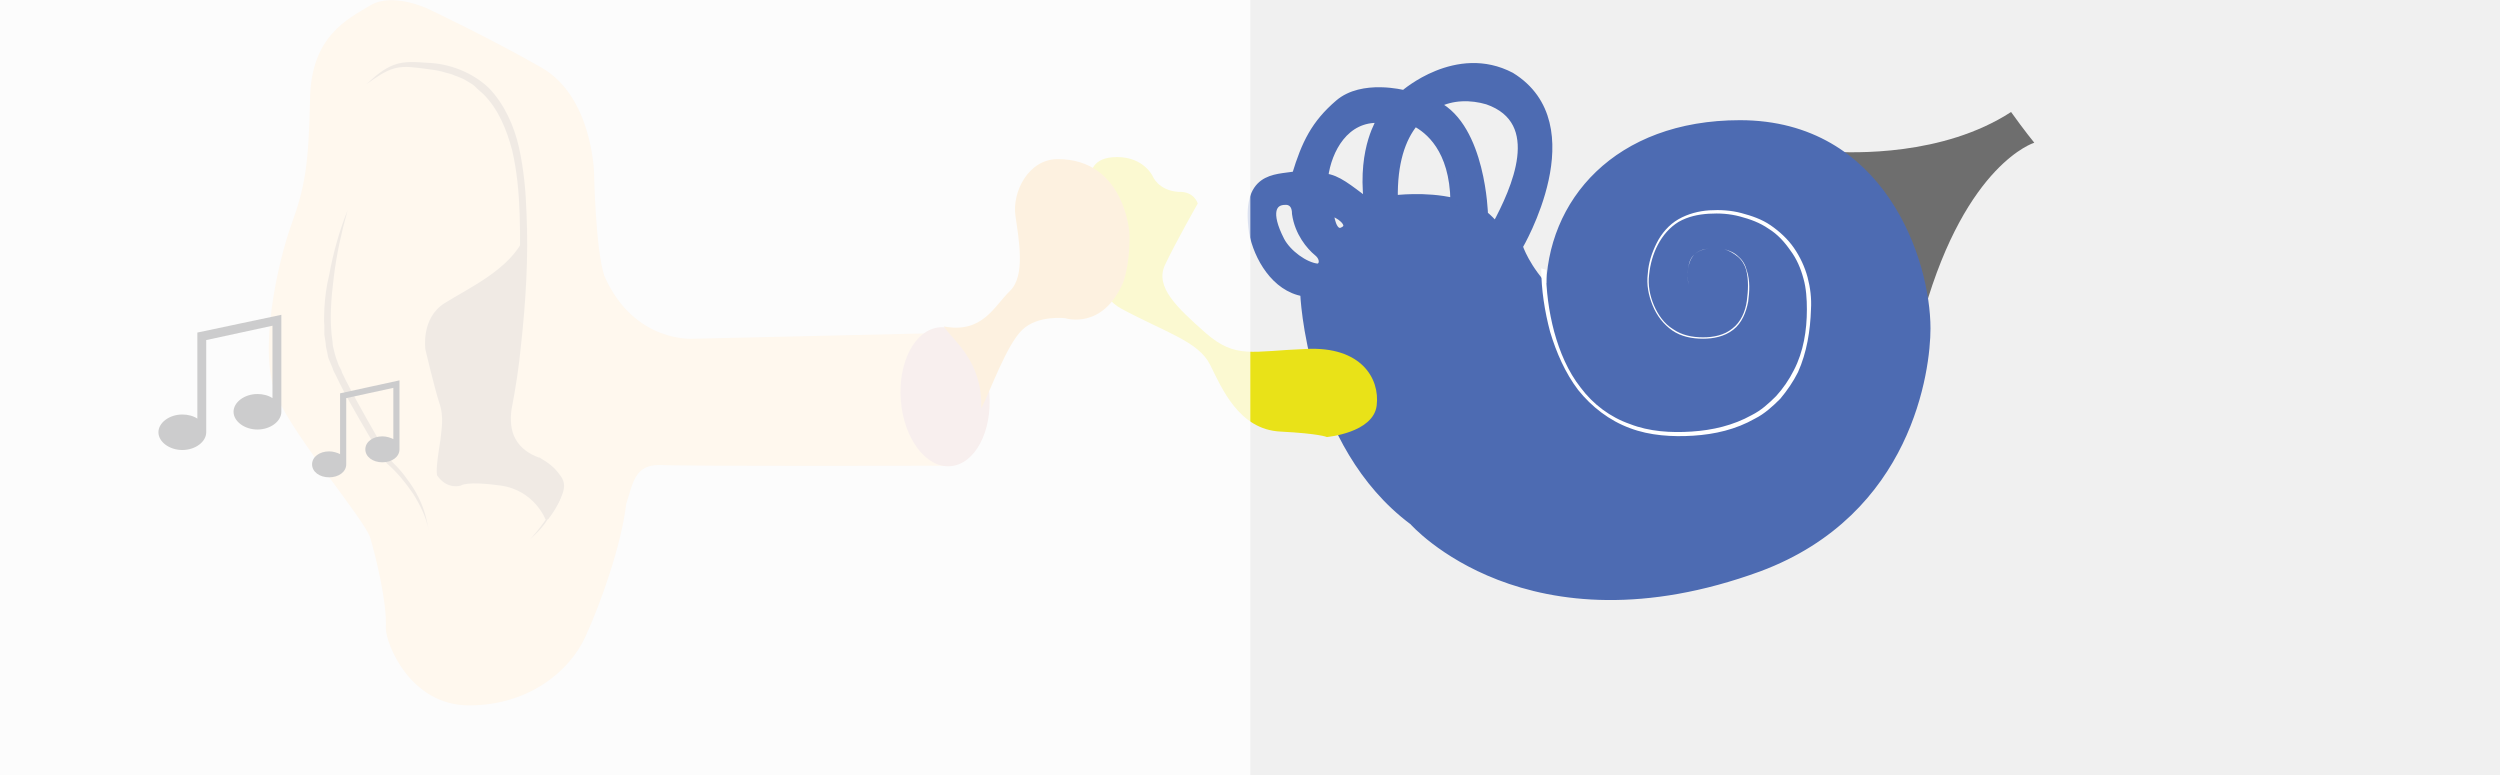
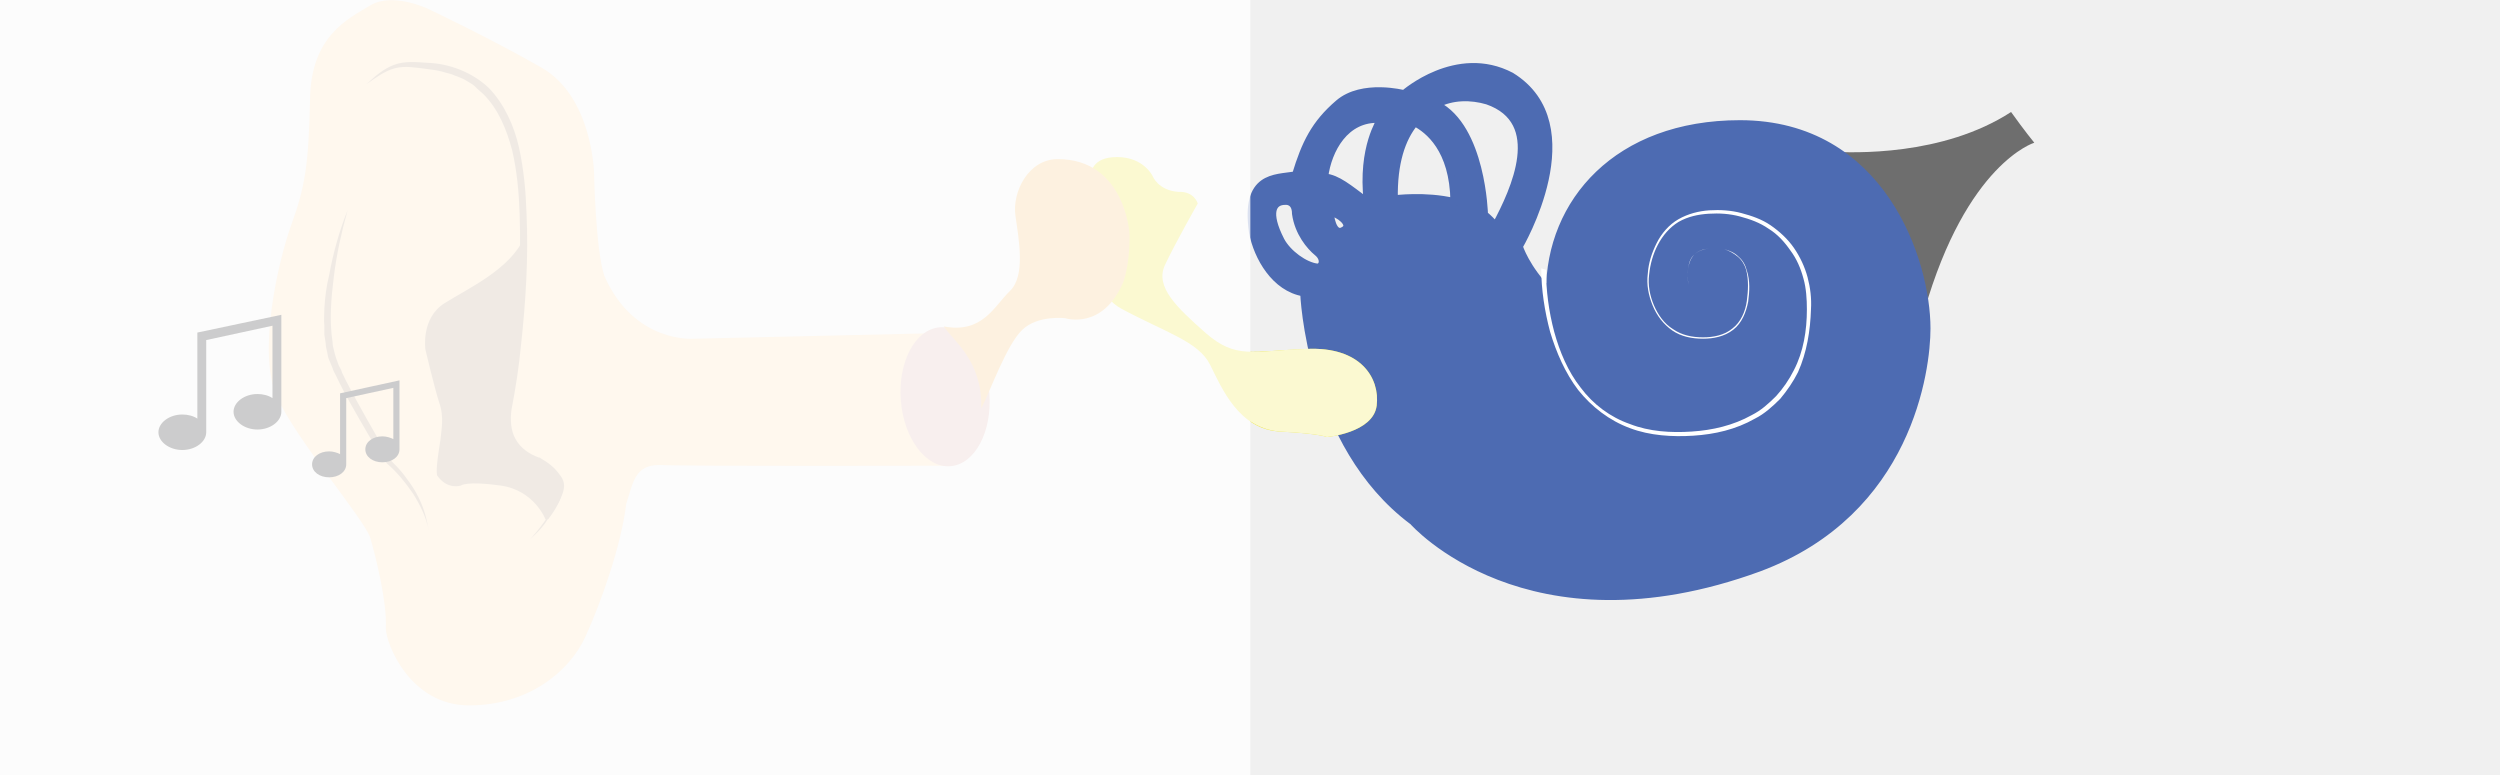
<svg xmlns="http://www.w3.org/2000/svg" version="1.1" id="Ebene_1" x="0px" y="0px" viewBox="0 0 366.1 113.4" style="enable-background:new 0 0 366.1 113.4;" xml:space="preserve">
  <style type="text/css">
	.st0{fill:#6E6E6E;}
	.st1{fill:#FDDAAC;}
	.st2{fill:#4D6BB2;stroke:#4D6BB2;stroke-miterlimit:10;}
	.st3{fill:#E9E218;}
	.st4{fill:#DBAFAA;}
	.st5{fill:#F7BB63;}
	.st6{fill:#B29879;}
	.st7{fill:#FFFFFF;}
	.st8{fill:#020203;}
- 	.st9{opacity:0.8;fill:#FFFFFF;enable-background:new    ;}
+ 	.st9{opacity:0.8;fill:#FFFFFF;}
</style>
  <g id="Ebene_3">
</g>
  <path class="st0" d="M294.5,16.4c-10,6.5-23.2,6-26.5,5.8c8.9,5.4,12.8,15.8,13.7,23.2l0.1,0.1c6.2-21.6,16.1-24.6,16.1-24.6  S296.5,19.2,294.5,16.4z" />
  <path class="st1" d="M136.6,48.8l-34.9,0.8c0,0-8.8,0.8-13.2-9.2c-1.3-4-1.5-15-1.5-15s-0.2-11.2-7.7-15.5S62.7,1.3,62.7,1.3  s-5.2-2.5-8.5-0.5s-8.7,4.5-8.8,13.8c-0.2,9.3-0.7,12.7-2.7,18.2s-5,18.8-2.2,25.2c2.8,6.3,12.8,18,13.7,20.7  c0.8,2.7,2.5,9.5,2.3,13.3c0,2.2,3.5,11.3,12.2,11.3s14.7-5,17-10s5.3-13.5,6-19.5c1-3,1.2-5.8,5-5.7c3.8,0.2,42.5,0.1,42.5,0.1  L136.6,48.8z" />
  <path class="st2" d="M254.8,18.1c-18,0-27.9,11.5-27.9,24.6c-3.4-3.4-4.4-6.6-4.4-6.6s10.5-17.8-1.2-25c-8-4.2-15.7,2.6-15.7,2.6  s-6.1-1.6-9.6,1.4s-4.9,5.9-6.3,10.5c-3,0.5-7.5,0-6.3,8.4c0.7,3.7,3.3,8.2,7.5,8.9c0,0,0.8,22.2,16,33.5c0,0,16.8,19.2,50.7,6.8  c22-8.2,24.6-29.1,24.6-35.1C282.2,38.2,275.6,18.1,254.8,18.1z M192.9,39.1c-1.8-0.2-4.3-2-5.3-3.9c-2.1-4.1-1.2-5.7,0.6-5.7  c0,0,1.5-0.2,1.5,1.8c0.4,2.8,2.1,4.8,3.2,5.7C194,37.9,193.7,39.1,192.9,39.1z M196.9,33.6c-1.8,1.3-2.1-2.5-2.1-2.5  C196,31.3,198,32.8,196.9,33.6z M200.2,29.5c-2.7-2-4.3-3.4-6.2-3.6c0.5-3.9,3-8.7,8.1-8.4C202.2,17.6,199.3,21.5,200.2,29.5z   M204.2,29.1c-0.1-5.2,1.1-8.8,3-11.1c1.9,1,5.6,3.8,5.7,11.5C208.7,28.5,204.2,29.1,204.2,29.1z M217.4,31.4L217.4,31.4  c0,0-0.3-12.7-7-16.1c2.3-1.2,5-1.2,7.4-0.5c8.6,3,4,13,1.2,18.2C218.5,32.4,218,31.9,217.4,31.4z" />
  <path class="st3" d="M201.6,59.4c0.5-4-2.3-8.7-10.3-8.3c-8,0.3-10.3,1.5-14.7-2.3c-4.3-3.8-7.5-6.8-6-10s4.8-9,4.8-9  s-0.5-1.8-2.8-1.7c-3-0.2-3.8-2.3-3.8-2.3s-1.3-2.8-5.2-2.8c-3.8,0-3.7,2.3-4.2,3s-1.7,15.7,4.8,19.2s11.3,4.8,13,8.2  s4.2,9.5,10.3,9.8c5.8,0.3,6.8,0.8,6.8,0.8S201.1,63.4,201.6,59.4z" />
-   <ellipse transform="matrix(0.9971 -7.612638e-02 7.612638e-02 0.9971 -4.0213 10.7045)" class="st4" cx="138.4" cy="58.1" rx="6.5" ry="10.2" />
+   <ellipse transform="matrix(0.9971 -7.612624e-02 7.612624e-02 0.9971 -4.0213 10.7045)" class="st4" cx="138.4" cy="58.1" rx="6.5" ry="10.2" />
  <path class="st5" d="M165.4,34.1c0,0-0.7-10.8-10.5-10.8c-4.3,0-6.7,4.8-6.2,8.3s1.5,8.8-0.8,11s-4,6.3-9.7,5.2c1.3,2,5.7,5,5.5,12  c1.3-2.5,3.7-9.3,6-11.5s6.3-1.7,6.3-1.7s5.5,1.8,8.5-5.3C165.6,38.1,165.4,34.1,165.4,34.1z" />
  <g>
    <path class="st6" d="M77.7,78.9c1-1.1,1.9-2.3,2.7-3.5c0.4-0.6,0.8-1.3,1-1.9c0.3-0.7,0.5-1.4,0.5-2l0,0c-0.1-0.7-0.7-1.3-1.3-1.8   c-0.6-0.5-1.3-1.1-2-1.5h0.1c-1.7-0.6-3.1-1.6-4-3.2c-0.9-1.5-1-3.3-0.7-5c0.6-3.2,1-6.3,1.3-9.5c0.7-6.4,1-12.7,0.8-19.1   C76,28.2,75.7,25,75,22c-0.8-3-2-6-4.2-8.2L69.9,13c-0.1-0.1-0.3-0.3-0.4-0.4l-0.4-0.3l-1-0.6c-0.3-0.2-0.7-0.3-1.1-0.5   c-0.4-0.1-0.7-0.3-1.1-0.4c-0.4-0.1-0.8-0.2-1.1-0.3c-0.7-0.2-1.5-0.3-2.3-0.4c-1.6-0.2-3.2-0.5-4.7-0.1s-2.8,1.4-4.1,2.3   c1.2-1.1,2.4-2.2,4-2.8s3.3-0.4,4.9-0.3c3.2,0.1,6.6,1.4,9,3.7c2.3,2.4,3.7,5.6,4.4,8.7c0.7,3.2,1,6.4,1.1,9.6   c0.3,6.4-0.1,12.9-0.8,19.3c-0.3,3.2-0.8,6.4-1.4,9.5c-0.2,1.5-0.1,3.1,0.6,4.3c0.7,1.3,2,2.2,3.4,2.7l0,0c0,0,0,0,0.1,0   c0.8,0.5,1.5,0.9,2.2,1.6c0.3,0.3,0.6,0.7,0.9,1.1s0.5,0.9,0.5,1.4l0,0l0,0c0,0.9-0.4,1.6-0.7,2.3c-0.4,0.7-0.8,1.3-1.3,1.9   C79.9,76.8,78.8,77.9,77.7,78.9z" />
  </g>
  <g>
    <path class="st6" d="M50.9,30.8c-0.9,3.2-1.6,6.4-2,9.6s-0.7,6.5-0.2,9.7c0,0.4,0.1,0.8,0.2,1.2c0.1,0.4,0.2,0.8,0.3,1.1l0.4,1.1   c0.2,0.4,0.4,0.7,0.5,1.1c0.7,1.5,1.5,2.9,2.3,4.4c1.6,2.9,3.2,5.7,4.9,8.5l-0.1-0.1c0.7,0.7,1.4,1.4,2,2.2   c0.6,0.8,1.2,1.6,1.7,2.5s0.9,1.8,1.2,2.7c0.3,0.9,0.5,1.9,0.7,2.9c-0.2-1-0.5-1.9-0.9-2.8s-0.9-1.8-1.4-2.6   c-1.1-1.6-2.3-3.1-3.8-4.4c0,0,0,0-0.1-0.1l0,0c-1.9-2.7-3.5-5.6-5.1-8.4c-0.8-1.4-1.6-2.9-2.3-4.4c-0.2-0.4-0.4-0.7-0.5-1.1   l-0.5-1.2c-0.2-0.4-0.2-0.8-0.3-1.2s-0.2-0.8-0.2-1.2L47.5,49v-1.3c-0.1-0.8,0-1.7,0-2.5c0.1-1.7,0.3-3.3,0.7-4.9   C48.8,37,49.7,33.8,50.9,30.8z" />
  </g>
  <path class="st6" d="M79.9,76.1l0.4-0.1c1.1-1.4,2.1-3.2,2.1-4.6c-0.2-1.8-3.5-3.7-3.5-3.7s-5.5-1.5-4.3-7.8s2.3-16.8,2.2-25.2  c-2,4.7-8.2,7.5-11.7,9.7s-2.8,6.8-2.8,6.8s1.3,5.5,2,7.7c0.8,2.2,0.3,4.2,0.2,5.5c-0.2,1.3-0.7,4.2-0.5,5.2  c1.5,2.2,3.5,1.5,3.5,1.5s0.8-0.7,5.8,0S79.9,76.1,79.9,76.1z" />
  <g>
    <path class="st7" d="M226.4,39.5c0,3,0.4,6.1,1.2,9.1c0.8,2.9,2,5.8,3.9,8.2c1.8,2.4,4.3,4.3,7.2,5.3c2.8,1.1,6,1.3,9,1.1   c3.1-0.2,6.1-0.9,8.8-2.4c1.4-0.7,2.5-1.7,3.6-2.8c1-1.1,1.9-2.4,2.6-3.8c1.4-2.7,1.9-5.8,1.9-8.9c0-1.5-0.1-3.1-0.5-4.5   c-0.4-1.5-1-2.9-1.9-4.1c-0.9-1.3-1.9-2.4-3.2-3.2c-1.3-0.9-2.7-1.4-4.2-1.8c-1.5-0.4-3-0.5-4.6-0.4c-1.5,0.1-3,0.4-4.4,1.2   c-2.6,1.6-4,4.7-4.3,7.7c-0.2,1.5,0.1,3.1,0.7,4.5s1.5,2.7,2.8,3.5c1.3,0.9,2.8,1.2,4.4,1.2c1.5,0,3.1-0.3,4.3-1.3   c1.2-0.9,1.9-2.5,2.1-4s0.3-3.1-0.1-4.6c-0.2-0.7-0.6-1.4-1.2-1.9s-1.3-0.9-2-1.1s-1.5-0.2-2.3-0.1s-1.5,0.3-2.1,0.9   c-0.6,0.5-0.8,1.3-0.9,2.1c-0.1,0.8-0.1,1.6,0.1,2.3c0.2,0.8,0.6,1.5,1.2,2s1.4,0.7,2.2,0.7c-0.8,0-1.6-0.2-2.2-0.7s-1-1.2-1.2-2   s-0.2-1.6-0.1-2.3c0.1-0.8,0.4-1.6,0.9-2.1c0.6-0.6,1.4-0.8,2.1-0.9c0.8-0.1,1.6-0.1,2.3,0.1c0.8,0.2,1.5,0.5,2.1,1.1   c0.6,0.5,1,1.2,1.2,2c0.5,1.5,0.4,3.1,0.2,4.6c-0.3,1.5-0.9,3.1-2.2,4.1s-2.9,1.3-4.4,1.3c-1.6,0-3.2-0.3-4.5-1.2s-2.3-2.2-2.9-3.7   s-0.9-3-0.7-4.6c0.1-1.6,0.6-3.1,1.3-4.5s1.8-2.7,3.2-3.5s3-1.2,4.5-1.3c1.6-0.1,3.2,0,4.7,0.4c1.5,0.4,3,0.9,4.3,1.8   s2.5,2,3.4,3.3s1.6,2.8,2,4.3s0.6,3.1,0.5,4.7c-0.1,3.1-0.6,6.3-1.9,9.2c-0.7,1.4-1.6,2.7-2.6,3.9c-1.1,1.1-2.3,2.2-3.7,2.9   c-2.8,1.6-5.9,2.3-9,2.5s-6.4,0-9.3-1.1c-3-1.1-5.6-3.1-7.6-5.6c-1.9-2.5-3.2-5.5-4.1-8.5c-0.8-3-1.3-6.2-1.3-9.3L226.4,39.5z" />
  </g>
  <g id="Musik">
    <path class="st8" d="M58.5,56.6v-0.9l-8.7,1.9v0.9v8c-0.4-0.2-1-0.4-1.6-0.4c-1.4,0-2.5,0.8-2.5,1.9s1.1,1.9,2.5,1.9   s2.5-0.8,2.5-1.9v-9.7l6.9-1.5v7.5c-0.4-0.2-1-0.4-1.6-0.4c-1.4,0-2.5,0.8-2.5,1.9s1.1,1.9,2.5,1.9s2.5-0.8,2.5-1.9L58.5,56.6   L58.5,56.6z" />
  </g>
  <g id="Musik_1_">
    <path class="st8" d="M41.2,47.4v-1.3l-12.3,2.6V50v11.3c-0.6-0.4-1.4-0.6-2.2-0.6c-1.9,0-3.5,1.2-3.5,2.6s1.6,2.6,3.5,2.6   s3.5-1.2,3.5-2.6V49.8l9.7-2.1v10.6c-0.6-0.4-1.4-0.6-2.2-0.6c-1.9,0-3.5,1.2-3.5,2.6s1.6,2.6,3.5,2.6s3.5-1.2,3.5-2.6V47.4   L41.2,47.4z" />
  </g>
-   <rect y="0" class="st9" width="183.1" height="113.9" />
+   <path class="st9" d="M191.3,51.1c-3.7,0.1-6.2,0.5-8.2,0.4V0H0v113.9h183.1V61.7c1.2,0.8,2.7,1.4,4.4,1.5c5.8,0.3,6.8,0.8,6.8,0.8  s6.8-0.6,7.3-4.6S199.3,50.7,191.3,51.1z" />
</svg>
